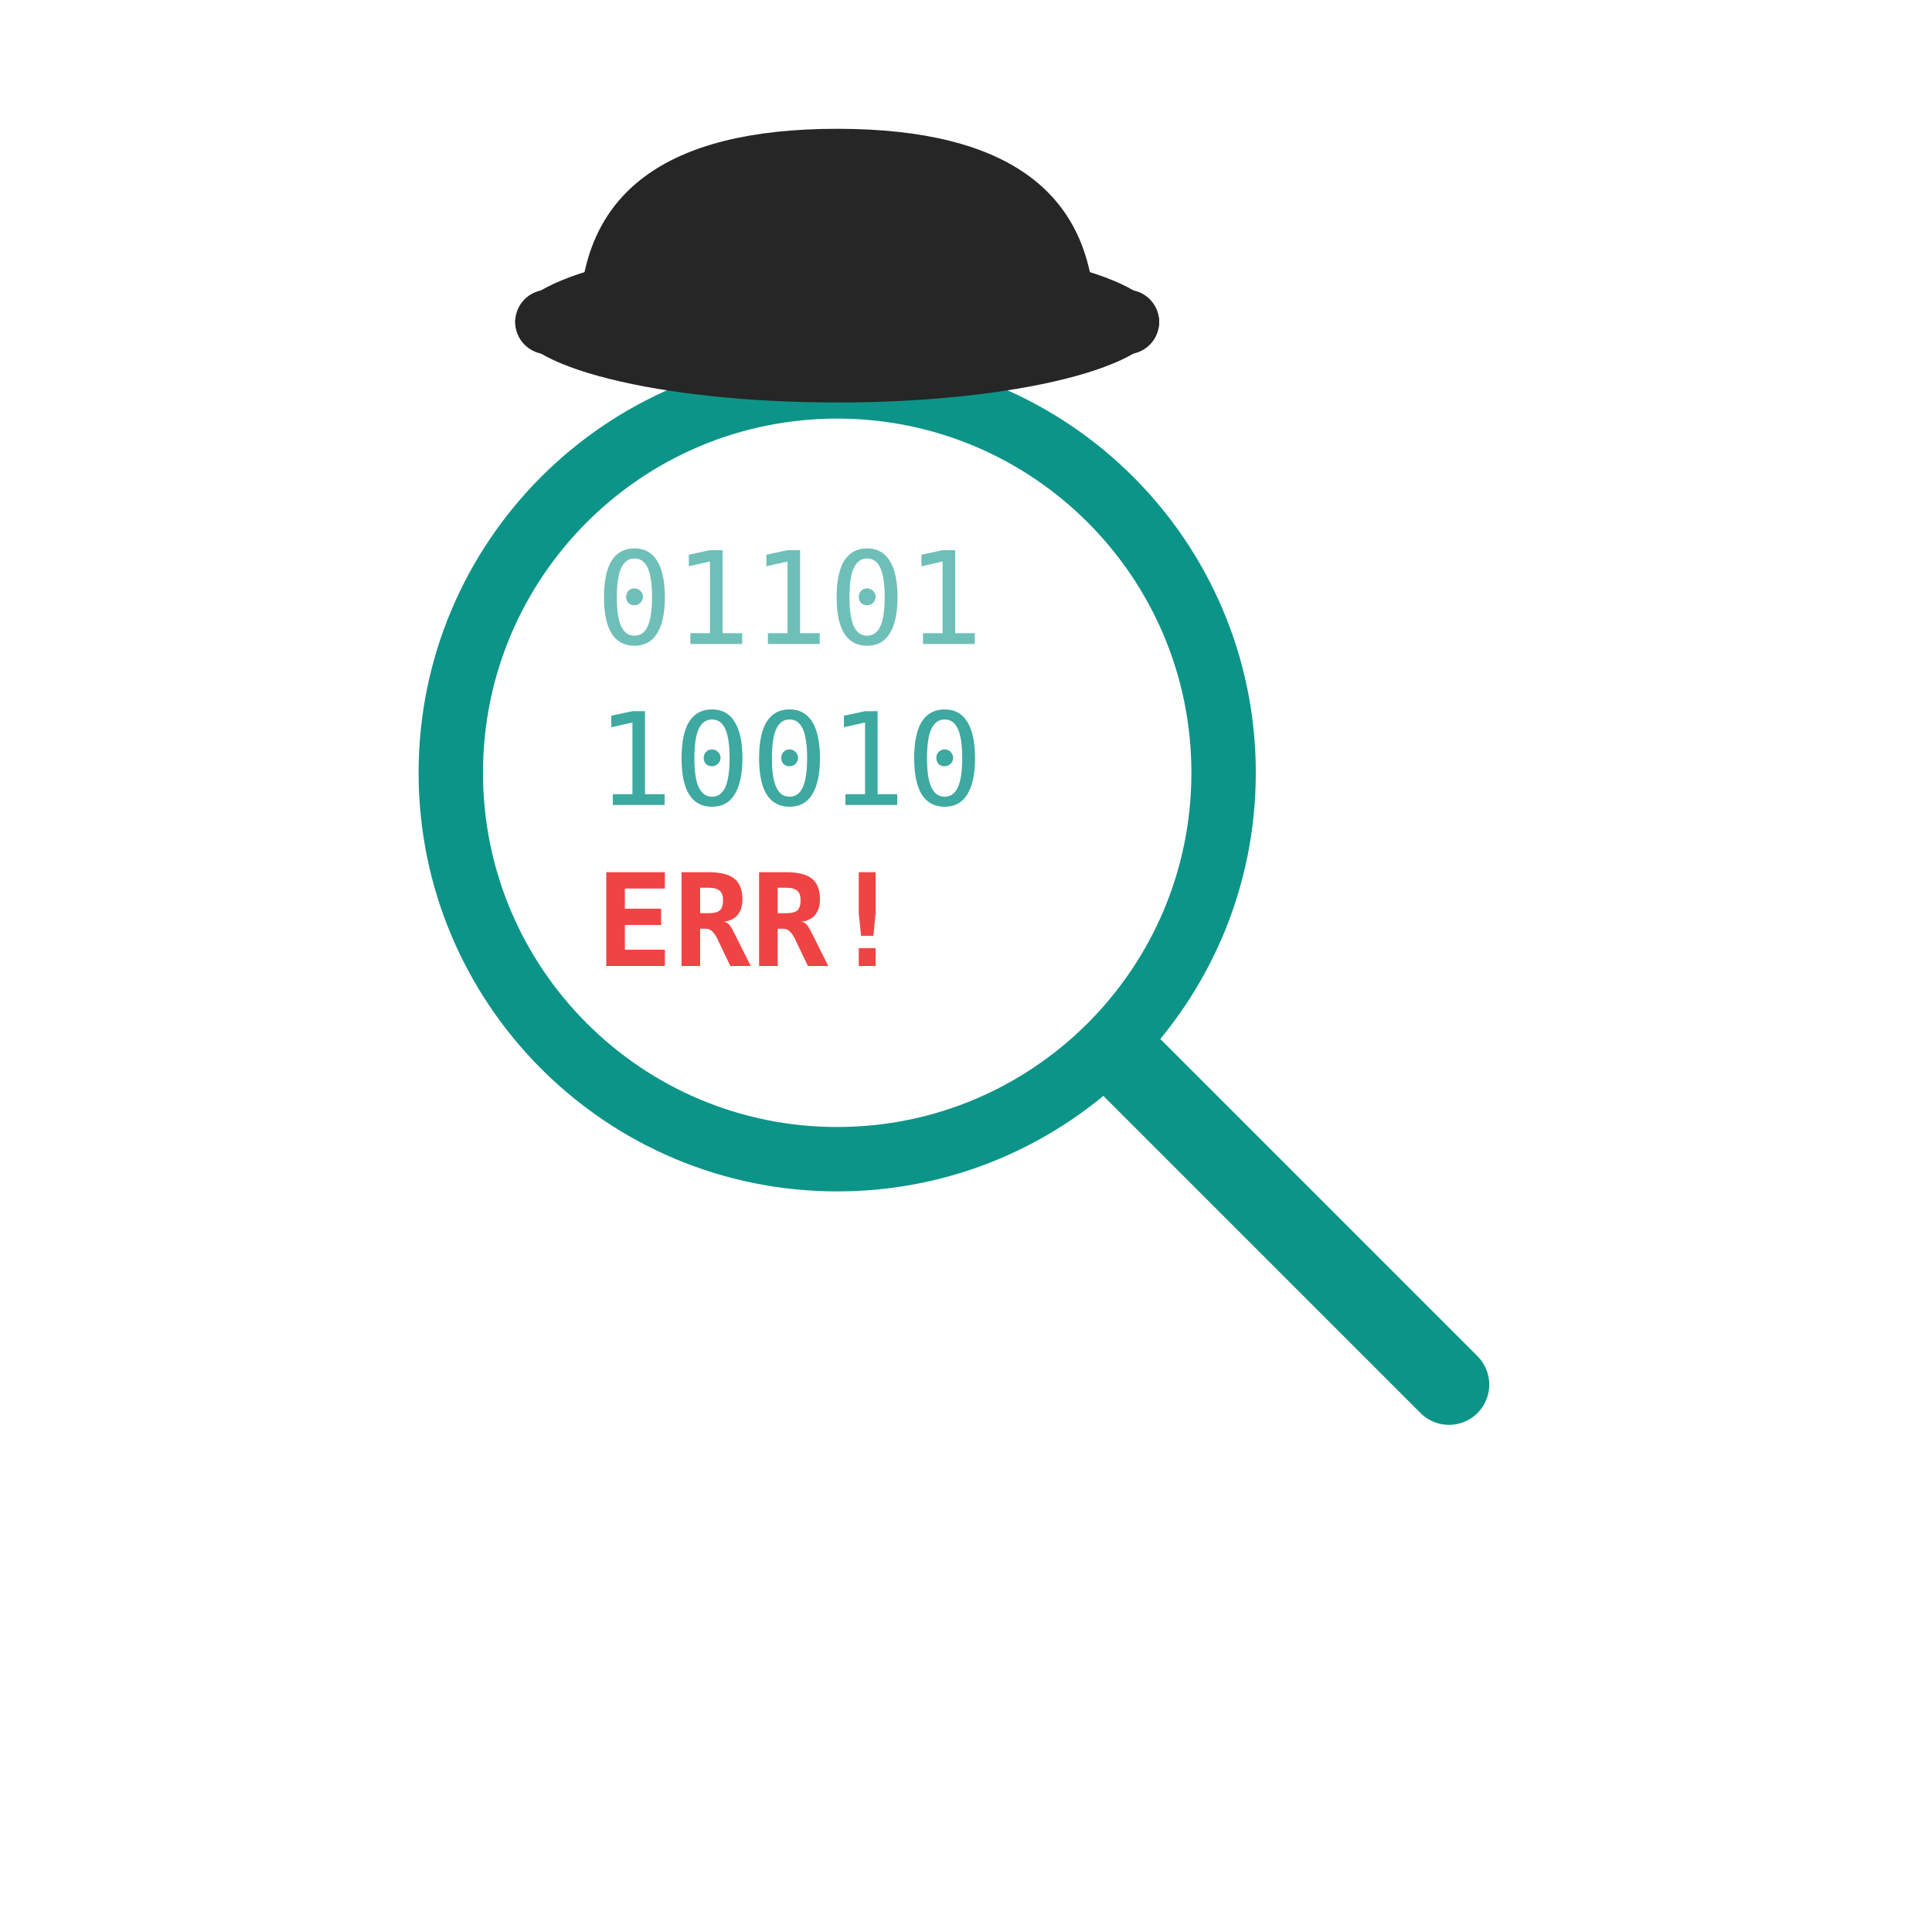
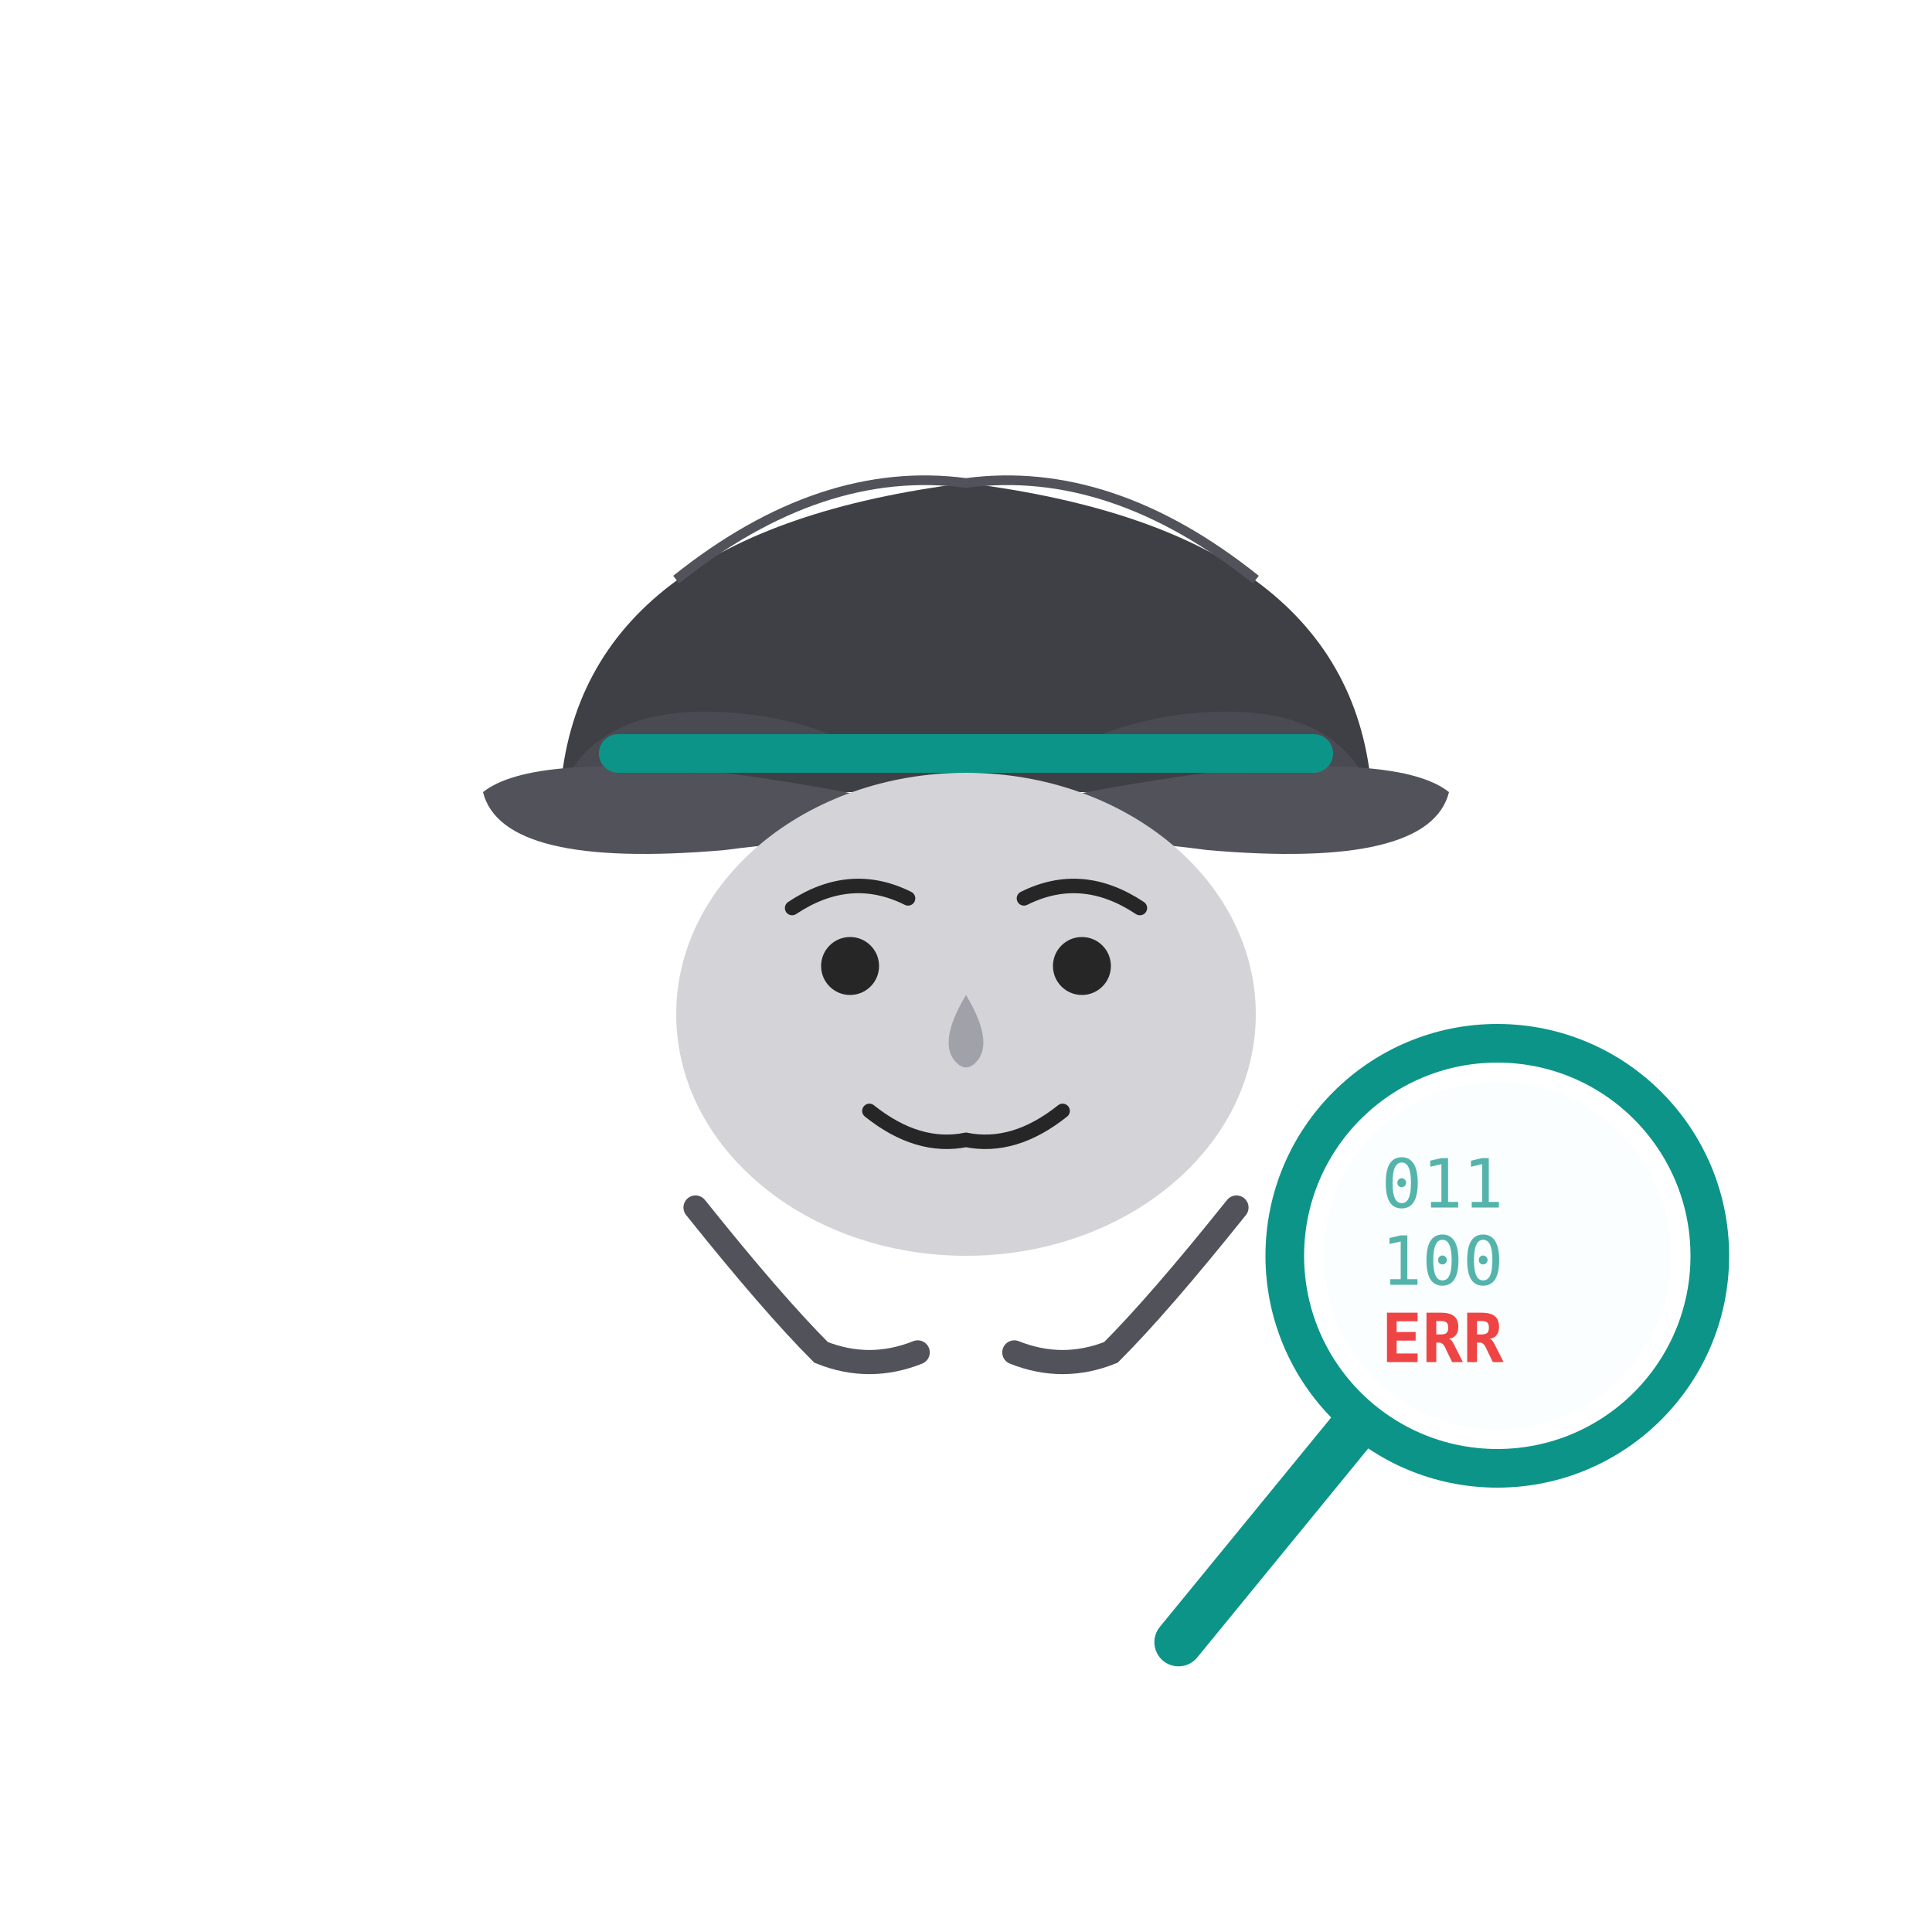
- <svg xmlns="http://www.w3.org/2000/svg" viewBox="0 0 120 120" width="120" height="120">
-   <circle cx="52" cy="48" r="24" fill="none" stroke="#0d9488" stroke-width="4" />
-   <line x1="70" y1="66" x2="90" y2="86" stroke="#0d9488" stroke-width="5" stroke-linecap="round" />
-   <text x="37" y="40" font-family="monospace" font-size="8" fill="#0d9488" opacity="0.6">01101</text>
-   <text x="37" y="50" font-family="monospace" font-size="8" fill="#0d9488" opacity="0.8">10010</text>
-   <text x="37" y="60" font-family="monospace" font-size="8" fill="#ef4444" font-weight="bold">ERR!</text>
-   <ellipse cx="52" cy="20" rx="20" ry="5" fill="#262626" />
-   <path d="M36 20 Q36 8 52 8 Q68 8 68 20" fill="#262626" />
-   <rect x="32" y="18" width="40" height="4" rx="2" fill="#262626" />
+ <svg xmlns="http://www.w3.org/2000/svg" viewBox="0 0 200 200" width="200" height="200">
+   <path d="M58 82 Q60 55 100 50 Q140 55 142 82" fill="#3f3f46" />
+   <path d="M50 82 Q55 78 75 80 Q90 82 100 85 Q110 82 125 80 Q145 78 150 82 Q148 90 125 88 Q110 86 100 88 Q90 86 75 88 Q52 90 50 82Z" fill="#52525b" />
+   <path d="M58 82 Q62 72 78 74 Q85 75 90 78" fill="#52525b" opacity="0.6" />
+   <path d="M142 82 Q138 72 122 74 Q115 75 110 78" fill="#52525b" opacity="0.6" />
+   <rect x="62" y="76" width="76" height="4" rx="2" fill="#0d9488" />
+   <path d="M70 60 Q85 48 100 50 Q115 48 130 60" fill="none" stroke="#52525b" stroke-width="1" />
+   <ellipse cx="100" cy="105" rx="30" ry="25" fill="#d4d4d8" />
+   <circle cx="88" cy="100" r="3" fill="#262626" />
+   <circle cx="112" cy="100" r="3" fill="#262626" />
+   <path d="M82 94 Q88 90 94 93" fill="none" stroke="#262626" stroke-width="1.5" stroke-linecap="round" />
+   <path d="M106 93 Q112 90 118 94" fill="none" stroke="#262626" stroke-width="1.5" stroke-linecap="round" />
+   <path d="M100 103 Q97 108 99 110 Q100 111 101 110 Q103 108 100 103" fill="#a1a1aa" />
+   <path d="M90 115 Q95 119 100 118 Q105 119 110 115" fill="none" stroke="#262626" stroke-width="1.5" stroke-linecap="round" />
+   <circle cx="155" cy="130" r="22" fill="none" stroke="#0d9488" stroke-width="4" />
+   <circle cx="155" cy="130" r="18" fill="#f0fdfa" opacity="0.3" />
+   <line x1="140" y1="148" x2="122" y2="170" stroke="#0d9488" stroke-width="5" stroke-linecap="round" />
+   <text x="143" y="125" font-family="monospace" font-size="7" fill="#0d9488" opacity="0.7">011</text>
+   <text x="143" y="133" font-family="monospace" font-size="7" fill="#0d9488" opacity="0.7">100</text>
+   <text x="143" y="141" font-family="monospace" font-size="7" fill="#ef4444" font-weight="bold">ERR</text>
+   <path d="M72 125 Q80 135 85 140 Q90 142 95 140" fill="none" stroke="#52525b" stroke-width="2.5" stroke-linecap="round" />
+   <path d="M128 125 Q120 135 115 140 Q110 142 105 140" fill="none" stroke="#52525b" stroke-width="2.5" stroke-linecap="round" />
</svg>
